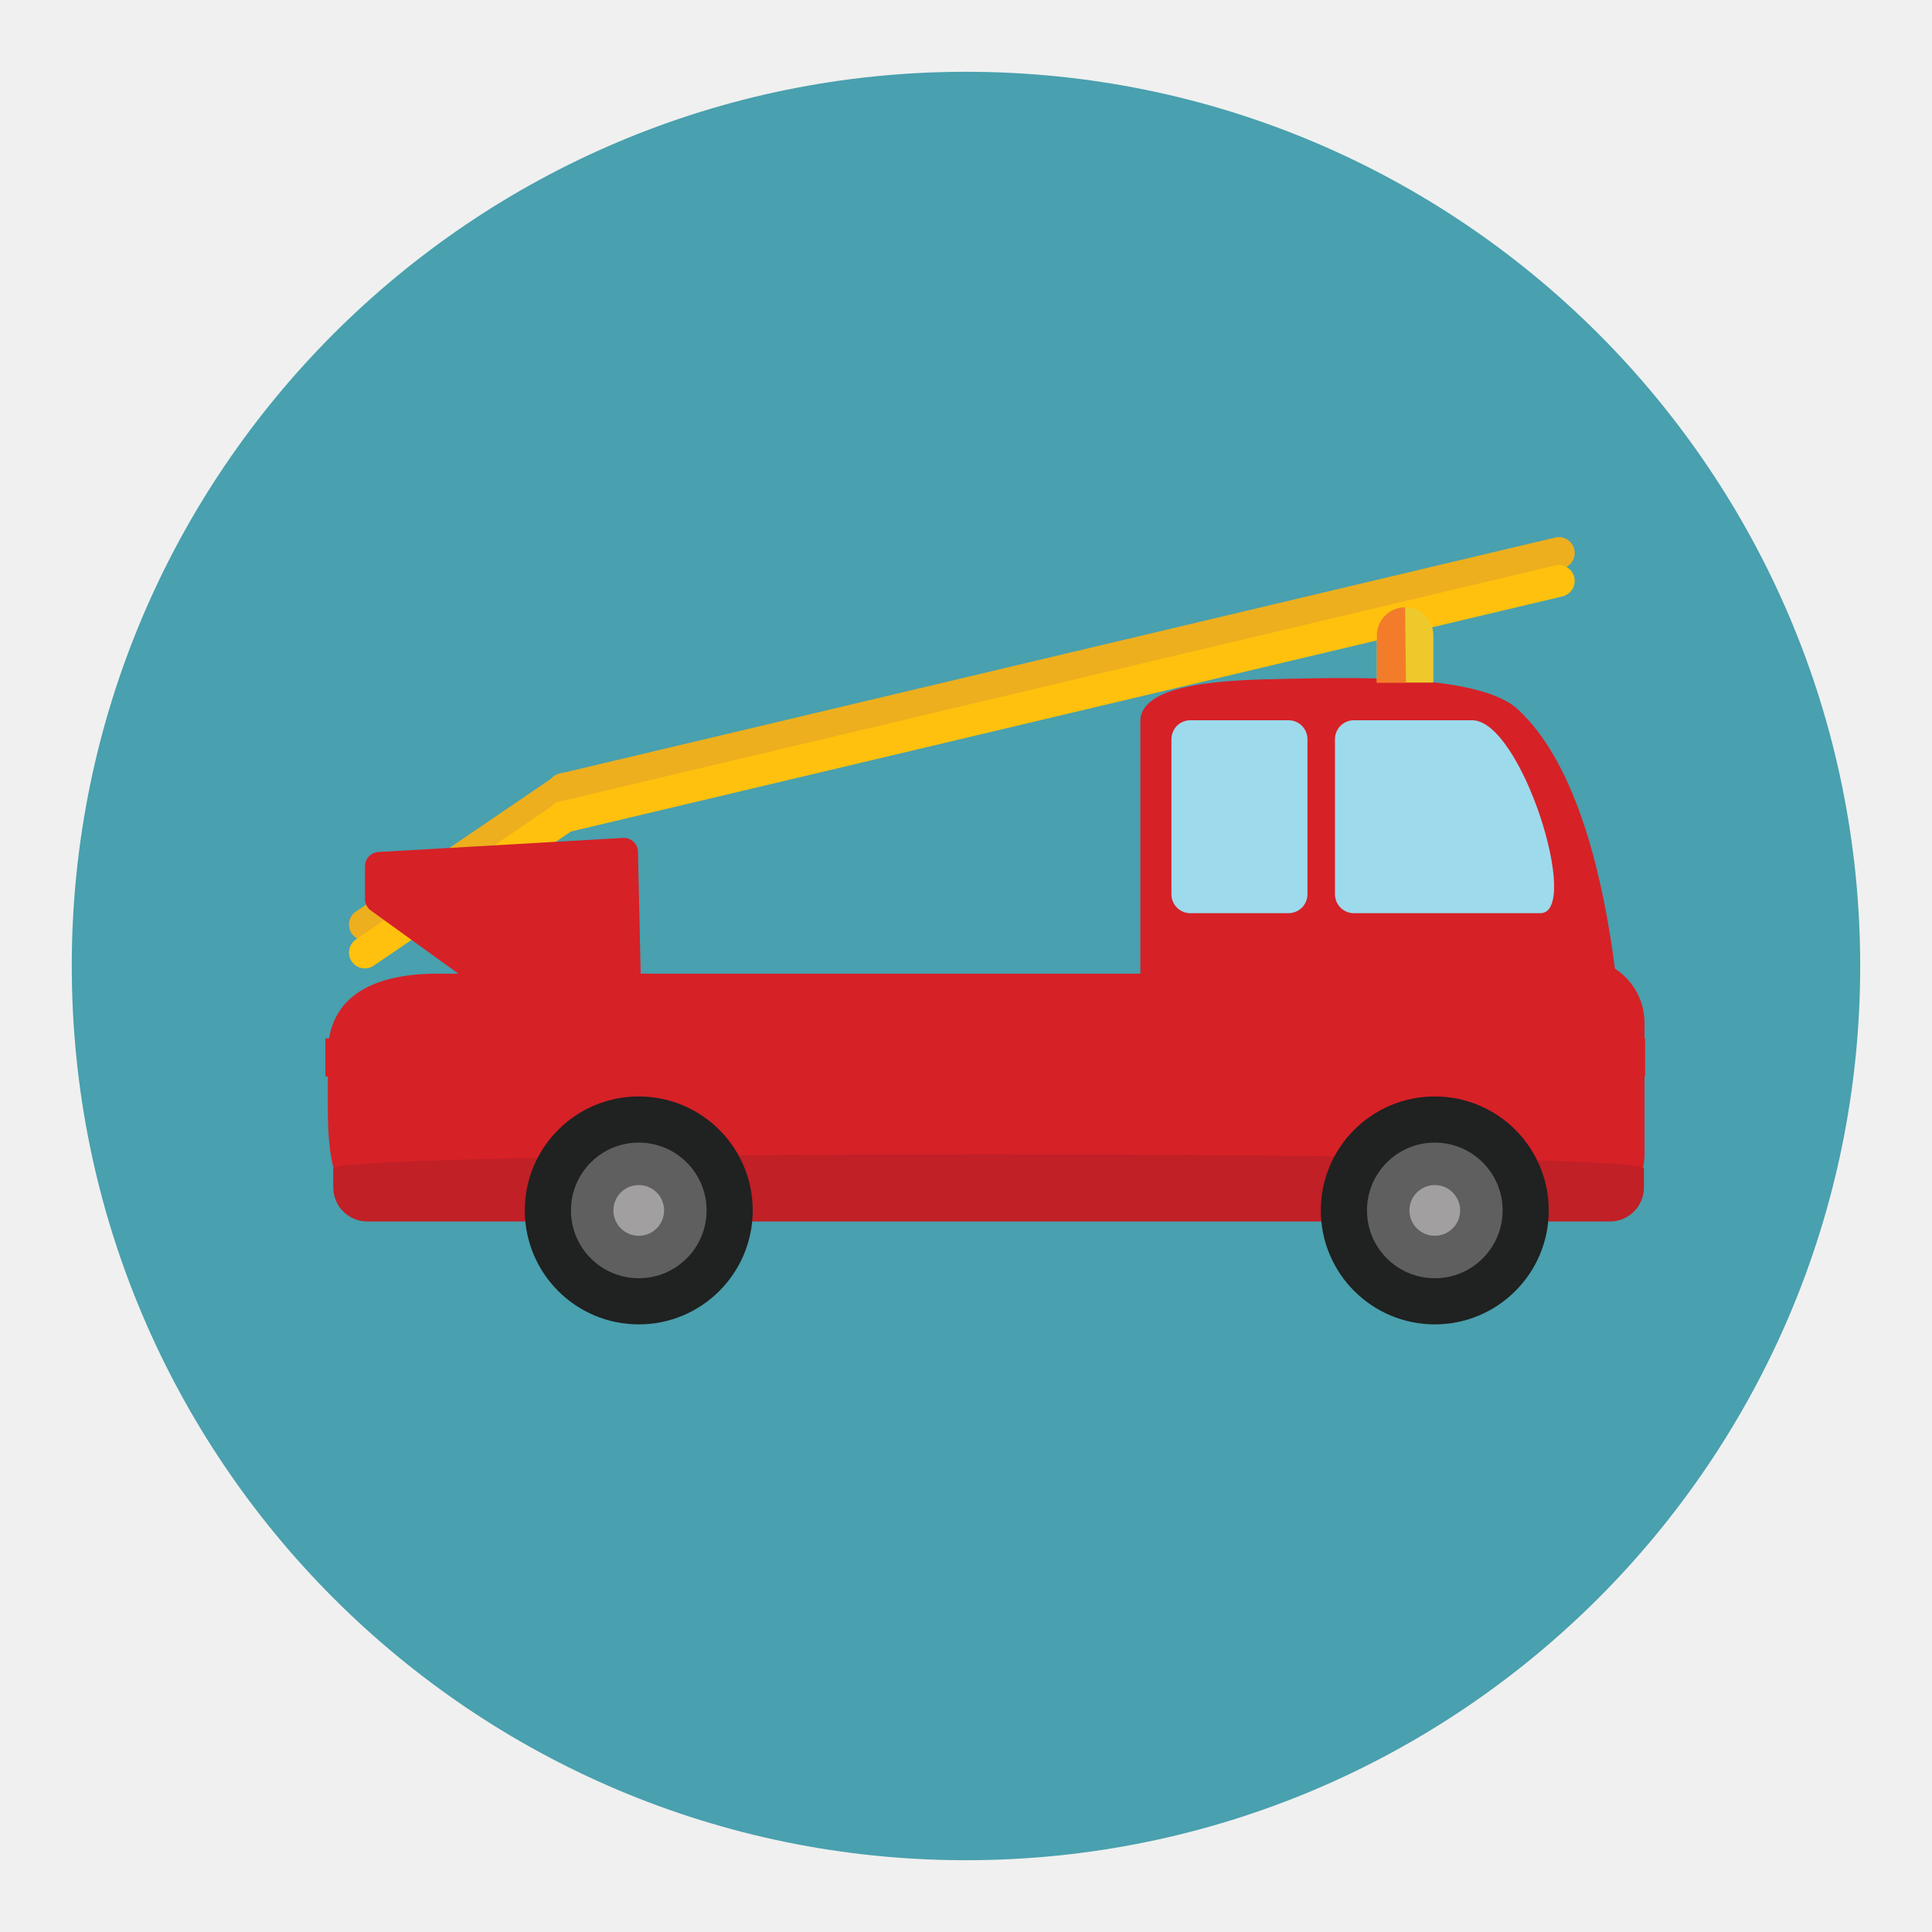
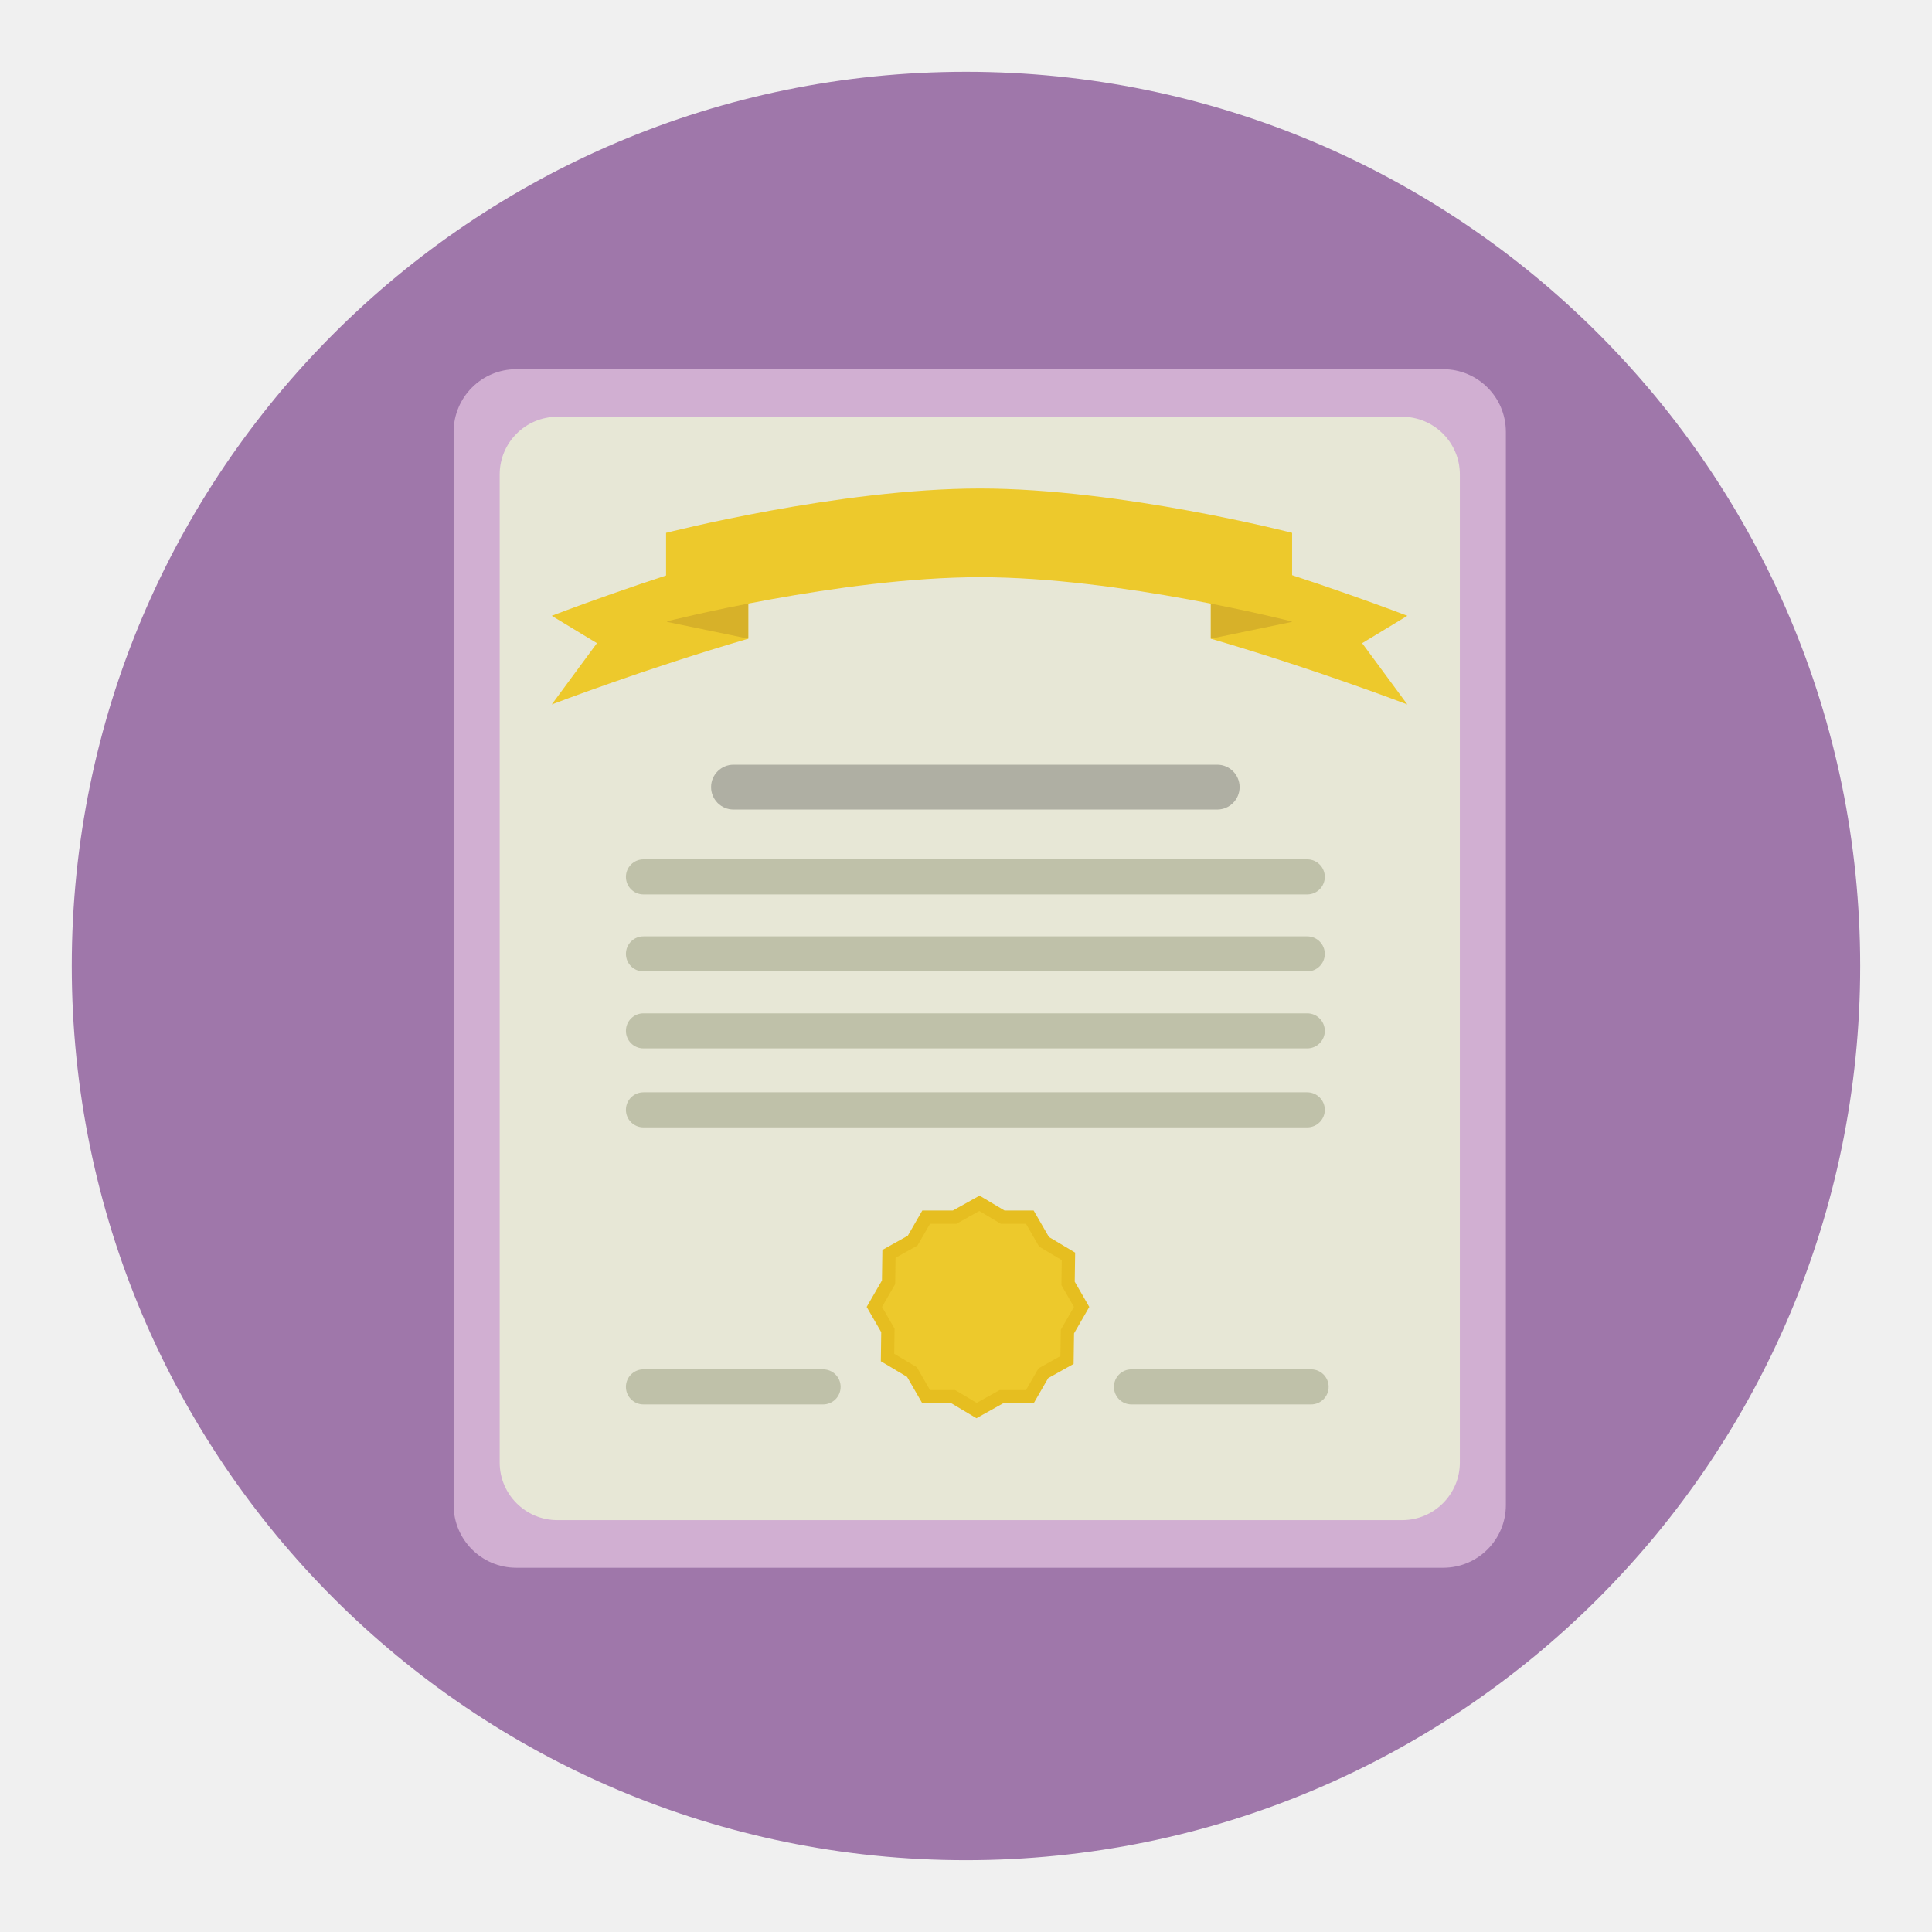
<svg xmlns="http://www.w3.org/2000/svg" version="1.1" id="Layer_1" x="0px" y="0px" width="136.833px" height="136.834px" viewBox="0 0 136.833 136.834" style="enable-background:new 0 0 136.833 136.834;" xml:space="preserve">
  <style type="text/css">

- 	.st0{fill:#AA7243;}
- 	.st1{fill:#49A0AE;}
- 	.st2{fill:#E0E4E0;}
- 	.st3{fill:#E17A2D;}
- 	.st4{fill:#E3A93F;}
- 	.st5{fill:#E3AA24;}
- 	.st6{fill:#E3B071;}
- 	.st7{fill:#4ABC96;}
- 	.st8{fill:#E5F2E6;}
- 	.st9{fill:#E79E2D;}
- 	.st10{fill:#E7DD7F;}
- 	.st11{fill:#E84849;}
- 	.st12{fill:#E9B634;}
- 	.st13{fill:#E9C29C;}
- 	.st14{fill:#E9E9EA;}
- 	.st15{fill:#818282;}
- 	.st16{fill:#B17B48;}
- 	.st17{fill:#B25E27;}
- 	.st18{fill:#EADEDF;}
- 	.st19{fill:#EAE744;}
- 	.st20{fill:#ECB050;}
- 	.st21{fill:#EDAF1E;}
- 	.st22{fill:#EDC92C;}
- 	.st23{opacity:0.15;fill:#FFFFFF;}
- 	.st24{fill:#8AB53F;}
- 	.st25{fill:#202121;}
- 	.st26{fill:#BEB8B1;}
- 	.st27{fill:#BF2626;}
- 	.st28{fill:#F06668;}
- 	.st29{fill:#F1E85F;}
- 	.st30{fill:#F37C2A;}
- 	.st31{fill:#F3C9A1;}
- 	.st32{fill:#F3EA83;}
- 	.st33{fill:#F3ED73;}
- 	.st34{fill:#F4E028;}
- 	.st35{fill:#F4F5F5;}
- 	.st36{fill:#5B4F3F;}
- 	.st37{fill:#F6A2A3;}
- 	.st38{fill:#F8CC19;}
- 	.st39{fill:#F8D12E;}
- 	.st40{fill:#F8D958;}
- 	.st41{fill:#5E5F5E;}
- 	.st42{fill:#F9EED1;}
- 	.st43{fill:#908985;}
- 	.st44{fill:#C02026;}
- 	.st45{opacity:0.2;fill:#FFFFFF;}
- 	.st46{fill:#C2C4C1;}
- 	.st47{fill:#2D6370;}
- 	.st48{fill:#996B39;}
- 	.st49{fill:#99CA41;}
- 	.st50{opacity:0.8;}
- 	.st51{fill:#614C32;}
- 	.st52{fill:#FFC10D;}
- 	.st53{fill:#FFFFFF;}
- 	.st54{fill:#626463;}
- 	.st55{fill:none;}
- 	.st56{fill:#CA7B29;}
- 	.st57{fill:#69C6D4;}
- 	.st58{fill:#9DDAEC;}
- 	.st59{fill:#9F2322;}
- 	.st60{fill:#343433;}
- 	.st61{fill:#344E5D;}
- 	.st62{fill:#367180;}
- 	.st63{fill:#D1E8F8;}
- 	.st64{fill:#3A3A3A;}
- 	.st65{fill:#D62127;}
- 	.st66{fill:#D7D7D7;}
- 	.st67{fill:#3D3B3B;}
- 	.st68{fill:#D89F29;}
- 	.st69{fill:#70BFC8;}
- 	.st70{fill:#A19F9F;}
- 	.st71{fill:#D62127;stroke:#D62127;stroke-width:2;stroke-linecap:round;stroke-linejoin:round;stroke-miterlimit:10;}
- 	.st72{fill:#A2D4DE;}
- 	.st73{fill:#A3DADA;}
- 	.st74{fill:#DA8727;}
- 	.st75{fill:#A6D0EE;}
- 	.st76{fill:#DB4A4B;}
- 	.st77{fill:#DBB626;}
- 	.st78{fill:#DDD555;}
- 	.st79{fill:#DDDDDC;}
+ 	.st0{fill:#4699A1;}
+ 	.st1{fill:#473C30;}
+ 	.st2{fill:#AAAAAA;}
+ 	.st3{fill-rule:evenodd;clip-rule:evenodd;fill:#D7AF8F;}
+ 	.st4{fill:#49596B;}
+ 	.st5{fill:#7D3719;}
+ 	.st6{fill:#49A0AE;}
+ 	.st7{fill:#AFAFA3;}
+ 	.st8{fill:#E3AA24;}
+ 	.st9{fill:#4ABC96;}
+ 	.st10{fill:#181E1D;}
+ 	.st11{fill:#E6BE20;}
+ 	.st12{fill:#E79E2D;}
+ 	.st13{fill:#E7E7D6;}
+ 	.st14{fill:#E84849;}
+ 	.st15{fill:#E9C29C;}
+ 	.st16{fill:#E9E9EA;}
+ 	.st17{fill:#807F7F;}
+ 	.st18{fill:#809598;}
+ 	.st19{fill:#81725B;}
+ 	.st20{fill:#B1D4D7;}
+ 	.st21{fill:#83CECA;}
+ 	.st22{fill:#B58755;}
+ 	.st23{fill:#B6B6B7;}
+ 	.st24{fill:#1D8D45;}
+ 	.st25{fill:#1D9E49;}
+ 	.st26{fill:#ECE1D0;}
+ 	.st27{fill:#ECEDEA;}
+ 	.st28{fill:#B9B9BA;}
+ 	.st29{fill:#EDC92C;}
+ 	.st30{fill:#1FA85B;}
+ 	.st31{fill:#526B70;}
+ 	.st32{fill:#575757;}
+ 	.st33{fill:#BB5538;}
+ 	.st34{fill:#8C402B;}
+ 	.st35{fill:#8C5228;}
+ 	.st36{fill:#BC992F;}
+ 	.st37{fill:#8D8D8D;}
+ 	.st38{fill-rule:evenodd;clip-rule:evenodd;fill:#E8C790;}
+ 	.st39{fill:#8E6E52;}
+ 	.st40{fill:#202121;}
+ 	.st41{fill:#202B2D;}
+ 	.st42{fill-rule:evenodd;clip-rule:evenodd;fill:#E9C29C;}
+ 	.st43{fill:#BF8A67;}
+ 	.st44{fill:#21AC4B;}
+ 	.st45{fill:#BFBEBE;}
+ 	.st46{fill:#BFC1A9;}
+ 	.st47{fill:#242D2B;}
+ 	.st48{fill:#F37C2A;}
+ 	.st49{fill:#27636D;}
+ 	.st50{fill:#5B4F3F;}
+ 	.st51{fill:#28333B;}
+ 	.st52{fill:#F6DA66;}
+ 	.st53{fill-rule:evenodd;clip-rule:evenodd;fill:#ECE1D0;}
+ 	.st54{fill:#5E5F5E;}
+ 	.st55{fill:url(#SVGID_1_);}
+ 	.st56{fill:#C48F2C;}
+ 	.st57{fill:#2A3633;}
+ 	.st58{fill:#2A646E;}
+ 	.st59{fill:#C5C3AE;}
+ 	.st60{fill:#2B2B2A;}
+ 	.st61{fill:#606060;}
+ 	.st62{fill-rule:evenodd;clip-rule:evenodd;fill:#BEBEBE;}
+ 	.st63{fill:#FFFFFF;}
+ 	.st64{fill-rule:evenodd;clip-rule:evenodd;fill:#F2E8D3;}
+ 	.st65{fill:#65A844;}
+ 	.st66{fill-rule:evenodd;clip-rule:evenodd;fill:#F5DFB5;}
+ 	.st67{fill:#CBCBC5;}
+ 	.st68{fill:#9E7C5A;}
+ 	.st69{fill:#9E9F9F;}
+ 	.st70{fill:#CDCCCB;}
+ 	.st71{fill:#CDCDCE;}
+ 	.st72{fill:#9F77AA;}
+ 	.st73{fill:#327477;}
+ 	.st74{fill:#333738;}
+ 	.st75{fill:#343433;}
+ 	.st76{fill:#344E5D;}
+ 	.st77{fill:#357180;}
+ 	.st78{fill:#36454F;}
+ 	.st79{fill:#383939;}
+ 	.st80{fill:#6C533E;}
+ 	.st81{fill:#6CC077;}
+ 	.st82{fill:#6D5D49;}
+ 	.st83{fill:#6EC2CB;}
+ 	.st84{fill:#6F8284;}
+ 	.st85{fill:#028CA3;}
+ 	.st86{fill:#D1962A;}
+ 	.st87{fill:#D1AFD2;}
+ 	.st88{fill:#036A7B;}
+ 	.st89{fill:#039A88;}
+ 	.st90{fill:#D3E8E9;}
+ 	.st91{fill:#D5CEA9;}
+ 	.st92{fill:#3B7F89;}
+ 	.st93{fill:#D62127;}
+ 	.st94{fill:#3C4D5B;}
+ 	.st95{fill:#D7AE29;}
+ 	.st96{fill:#D7B129;}
+ 	.st97{fill:#D7D7BF;}
+ 	.st98{fill:#D7D7D7;}
+ 	.st99{fill:#D7DABA;}
+ 	.st100{fill:#70BFC8;}
+ 	.st101{fill:#A2D4DE;}
+ 	.st102{fill:#A480B1;}
+ 	.st103{fill:#A48A75;}
+ 	.st104{fill:#786451;}
+ 	.st105{fill:#DBF0F5;}
+ 	.st106{fill:#797979;}
+ 	.st107{fill:#DCDCC6;}
+ 	.st108{fill:#DCDCD2;}
+ 	.st109{fill:#DCDDD8;}
+ 	.st110{fill:#DDDDDC;}
+ 	.st111{fill:#DFBA24;}
+ 	.st112{fill:#DFDFDF;}
+ 	.st113{fill:#435364;}
+ 	.st114{fill:#43B665;}

</style>
  <g>
    <g>
-       <circle class="st1" cx="68.416" cy="68.417" r="63.333" />
+       <g>
+         <g>
+           <g>
+             <g>
+               <g>
+                 <g>
+                   <circle class="st72" cx="68.416" cy="68.416" r="63.333" />
+                 </g>
+               </g>
+             </g>
+           </g>
+         </g>
+       </g>
    </g>
    <g>
      <g>
        <g>
-           <path class="st65" d="M115.067,79.149c0,3.232-6.768,5.853-9.998,5.853l-24.303-0.091V51.093c0-2.75,6.146-2.934,10.156-3.009      c4.012-0.075,13.727-0.451,16.553,2.134C115.31,57.386,115.067,79.149,115.067,79.149z" />
-           <path class="st65" d="M80.935,86.288H28.183c-4.293,0-4.965-3.482-4.965-7.775v-3.836c0-4.295,3.482-5.718,7.775-5.718h49.941      V86.288z" />
-           <path class="st65" d="M116.474,81.715c0,2.524-2.047,4.572-4.572,4.572H85.417c-2.525,0-4.572-2.048-4.572-4.572V69.47      c0-2.524,2.047-4.572,4.572-4.572l26.484,2.978c2.525,0,4.572,2.049,4.572,4.572V81.715z" />
-           <path class="st44" d="M116.433,84.098c0,1.333-1.082,2.414-2.414,2.414H26.017c-1.332,0-2.412-1.081-2.412-2.414v-1.339      c0-1.332,92.828-1.332,92.828,0V84.098z" />
-           <g>
-             <g>
-               <circle class="st25" cx="45.24" cy="85.728" r="8.071" />
-             </g>
-             <circle class="st41" cx="45.241" cy="85.728" r="4.803" />
-             <circle class="st70" cx="45.24" cy="85.728" r="1.796" />
-           </g>
-           <g>
-             <g>
-               <circle class="st25" cx="101.619" cy="85.728" r="8.071" />
-             </g>
-             <circle class="st41" cx="101.62" cy="85.728" r="4.803" />
-             <circle class="st70" cx="101.619" cy="85.728" r="1.796" />
-           </g>
-         </g>
-         <path class="st58" d="M92.601,63.336c0,0.739-0.6,1.341-1.342,1.341h-6.953c-0.74,0-1.34-0.602-1.34-1.341V52.353     c0-0.741,0.6-1.341,1.34-1.341h6.953c0.742,0,1.342,0.6,1.342,1.341V63.336z" />
-         <path class="st58" d="M109.093,64.677H95.89c-0.74,0-1.34-0.602-1.34-1.341V52.353c0-0.741,0.6-1.341,1.34-1.341h8.379     C107.769,51.012,112.019,64.677,109.093,64.677z" />
-         <rect x="23.046" y="73.542" class="st65" width="93.471" height="2.7" />
+           <g>
+             <g>
+               <g>
+                 <path class="st87" d="M106.653,106.596c0,2.452-1.986,4.439-4.438,4.439H36.567c-2.453,0-4.439-1.987-4.439-4.439V30.587         c0-2.451,1.986-4.438,4.439-4.438h65.648c2.451,0,4.438,1.986,4.438,4.438V106.596z" />
+               </g>
+             </g>
+           </g>
+         </g>
+       </g>
+       <g>
+         <g>
+           <g>
+             <g>
+               <g>
+                 <path class="st13" d="M103.394,103.578c0,2.255-1.83,4.086-4.086,4.086H39.476c-2.258,0-4.086-1.831-4.086-4.086V33.604         c0-2.256,1.828-4.085,4.086-4.085h59.832c2.256,0,4.086,1.829,4.086,4.085V103.578z" />
+               </g>
+             </g>
+           </g>
+         </g>
+       </g>
+       <g>
+         <g>
+           <g>
+             <g>
+               <g>
+                 <g>
+                   <g>
+                     <path class="st29" d="M99.675,49.894l-3.201-4.341l3.201-1.94c0,0-6.48-2.498-13.918-4.67v6.292           C93.187,47.405,99.675,49.894,99.675,49.894z" />
+                   </g>
+                 </g>
+               </g>
+             </g>
+           </g>
+         </g>
+         <g>
+           <g>
+             <g>
+               <g>
+                 <g>
+                   <polygon class="st96" points="91.515,44.043 85.757,38.942 85.757,45.234         " />
+                 </g>
+               </g>
+             </g>
+           </g>
+         </g>
+         <g>
+           <g>
+             <g>
+               <g>
+                 <g>
+                   <g>
+                     <path class="st29" d="M39.077,49.894l3.201-4.341l-3.201-1.94c0,0,6.48-2.498,13.918-4.67v6.292           C45.563,47.405,39.077,49.894,39.077,49.894z" />
+                   </g>
+                 </g>
+               </g>
+             </g>
+           </g>
+         </g>
+         <g>
+           <g>
+             <g>
+               <g>
+                 <g>
+                   <polygon class="st96" points="47.235,44.043 52.995,38.942 52.995,45.234         " />
+                 </g>
+               </g>
+             </g>
+           </g>
+         </g>
+         <g>
+           <g>
+             <g>
+               <g>
+                 <g>
+                   <path class="st29" d="M47.175,37.739c0,0,12.254-3.141,22.232-3.141c9.977,0,22.107,3.141,22.107,3.141v6.282          c0,0-12.225-3.142-22.107-3.142c-9.885,0-22.232,3.142-22.232,3.142V37.739z" />
+                 </g>
+               </g>
+             </g>
+           </g>
+         </g>
+       </g>
+       <g>
+         <g>
+           <g>
+             <g>
+               <g>
+                 <g>
+                   <path class="st46" d="M92.587,60.864H45.571c-0.686,0-1.24,0.558-1.24,1.241c0,0.688,0.555,1.243,1.24,1.243h47.016          c0.684,0,1.242-0.556,1.242-1.243C93.829,61.422,93.271,60.864,92.587,60.864z" />
+                 </g>
+               </g>
+             </g>
+           </g>
+         </g>
+         <g>
+           <g>
+             <g>
+               <g>
+                 <g>
+                   <path class="st7" d="M86.21,54.159H51.95c-0.877,0-1.588,0.713-1.588,1.588c0,0.879,0.711,1.589,1.588,1.589h34.26          c0.875,0,1.586-0.71,1.586-1.589C87.796,54.872,87.085,54.159,86.21,54.159z" />
+                 </g>
+               </g>
+             </g>
+           </g>
+         </g>
+         <g>
+           <g>
+             <g>
+               <g>
+                 <g>
+                   <path class="st46" d="M92.587,66.317H45.571c-0.686,0-1.24,0.557-1.24,1.242s0.555,1.241,1.24,1.241h47.016          c0.684,0,1.242-0.556,1.242-1.241S93.271,66.317,92.587,66.317z" />
+                 </g>
+               </g>
+             </g>
+           </g>
+         </g>
+         <g>
+           <g>
+             <g>
+               <g>
+                 <g>
+                   <path class="st46" d="M92.587,71.769H45.571c-0.686,0-1.24,0.558-1.24,1.243s0.555,1.241,1.24,1.241h47.016          c0.684,0,1.242-0.556,1.242-1.241S93.271,71.769,92.587,71.769z" />
+                 </g>
+               </g>
+             </g>
+           </g>
+         </g>
+         <g>
+           <g>
+             <g>
+               <g>
+                 <g>
+                   <path class="st46" d="M92.587,77.362H45.571c-0.686,0-1.24,0.558-1.24,1.243s0.555,1.241,1.24,1.241h47.016          c0.684,0,1.242-0.556,1.242-1.241S93.271,77.362,92.587,77.362z" />
+                 </g>
+               </g>
+             </g>
+           </g>
+         </g>
+       </g>
+       <g>
+         <g>
+           <g>
+             <g>
+               <g>
+                 <path class="st46" d="M58.298,96.985H45.571c-0.686,0-1.24,0.555-1.24,1.241s0.555,1.243,1.24,1.243h12.727         c0.684,0,1.24-0.557,1.24-1.243S58.981,96.985,58.298,96.985z" />
+               </g>
+             </g>
+           </g>
+         </g>
+       </g>
+       <g>
+         <g>
+           <g>
+             <g>
+               <g>
+                 <path class="st46" d="M92.86,96.985H80.134c-0.686,0-1.24,0.555-1.24,1.241s0.555,1.243,1.24,1.243H92.86         c0.682,0,1.24-0.557,1.24-1.243S93.542,96.985,92.86,96.985z" />
+               </g>
+             </g>
+           </g>
+         </g>
+       </g>
+       <g>
+         <g>
+           <g>
+             <g>
+               <g>
+                 <g>
+                   <polygon class="st11" points="76.069,94.436 77.149,92.563 76.118,90.778 76.147,88.717 74.29,87.61 73.208,85.735           71.146,85.735 69.376,84.681 67.487,85.735 65.323,85.735 64.294,87.521 62.495,88.527 62.464,90.69 61.382,92.563           62.413,94.349 62.386,96.41 64.243,97.517 65.323,99.391 67.386,99.391 69.157,100.446 71.046,99.391 73.208,99.391           74.239,97.606 76.038,96.6         " />
+                 </g>
+               </g>
+             </g>
+           </g>
+         </g>
+         <g>
+           <g>
+             <g>
+               <g>
+                 <g>
+                   <polygon class="st29" points="75.132,94.179 76.063,92.563 75.175,91.024 75.2,89.248 73.599,88.293 72.665,86.678           70.886,86.678 69.36,85.767 67.733,86.678 65.868,86.678 64.979,88.216 63.427,89.083 63.401,90.948 62.47,92.563           63.358,94.103 63.333,95.88 64.937,96.834 65.868,98.45 67.646,98.45 69.173,99.36 70.802,98.45 72.665,98.45           73.554,96.911 75.104,96.044         " />
+                 </g>
+               </g>
+             </g>
+           </g>
+         </g>
      </g>
    </g>
-     <g>
-       <path class="st21" d="M111.499,38.907c-0.141-0.604-0.748-0.979-1.352-0.835L39.612,54.798c-0.605,0.143-0.98,0.749-0.838,1.353    c0.145,0.604,0.75,0.979,1.354,0.835l70.535-16.725C111.267,40.119,111.644,39.511,111.499,38.907z" />
-       <path class="st21" d="M40.872,55.177c-0.379-0.492-1.086-0.582-1.576-0.202l-14.141,9.62c-0.492,0.379-0.584,1.087-0.203,1.577    c0.379,0.491,1.084,0.583,1.574,0.203l14.141-9.619C41.159,56.376,41.253,55.669,40.872,55.177z" />
-     </g>
-     <g>
-       <path class="st52" d="M111.499,40.885c-0.141-0.604-0.748-0.979-1.352-0.835L39.612,56.777c-0.605,0.143-0.98,0.749-0.838,1.353    c0.145,0.604,0.75,0.979,1.354,0.835l70.535-16.725C111.267,42.097,111.644,41.49,111.499,40.885z" />
-       <path class="st52" d="M40.872,57.156c-0.379-0.492-1.086-0.582-1.576-0.202l-14.141,9.62c-0.492,0.379-0.584,1.087-0.203,1.577    c0.379,0.491,1.084,0.583,1.574,0.203l14.141-9.619C41.159,58.355,41.253,57.648,40.872,57.156z" />
-     </g>
-     <g>
-       <path class="st22" d="M101.517,48.344h-4v-3.333c0-1.105,0.895-2.002,2-2.002l0,0c1.105,0,2,0.896,2,2.002V48.344z" />
-       <path class="st30" d="M99.579,48.344h-2.063v-3.333c0-1.105,0.895-2.002,2-2.002l0,0L99.579,48.344z" />
-     </g>
-     <polygon class="st71" points="44.376,68.968 34.185,68.968 26.851,63.677 26.851,61.343 44.185,60.344  " />
  </g>
</svg>
